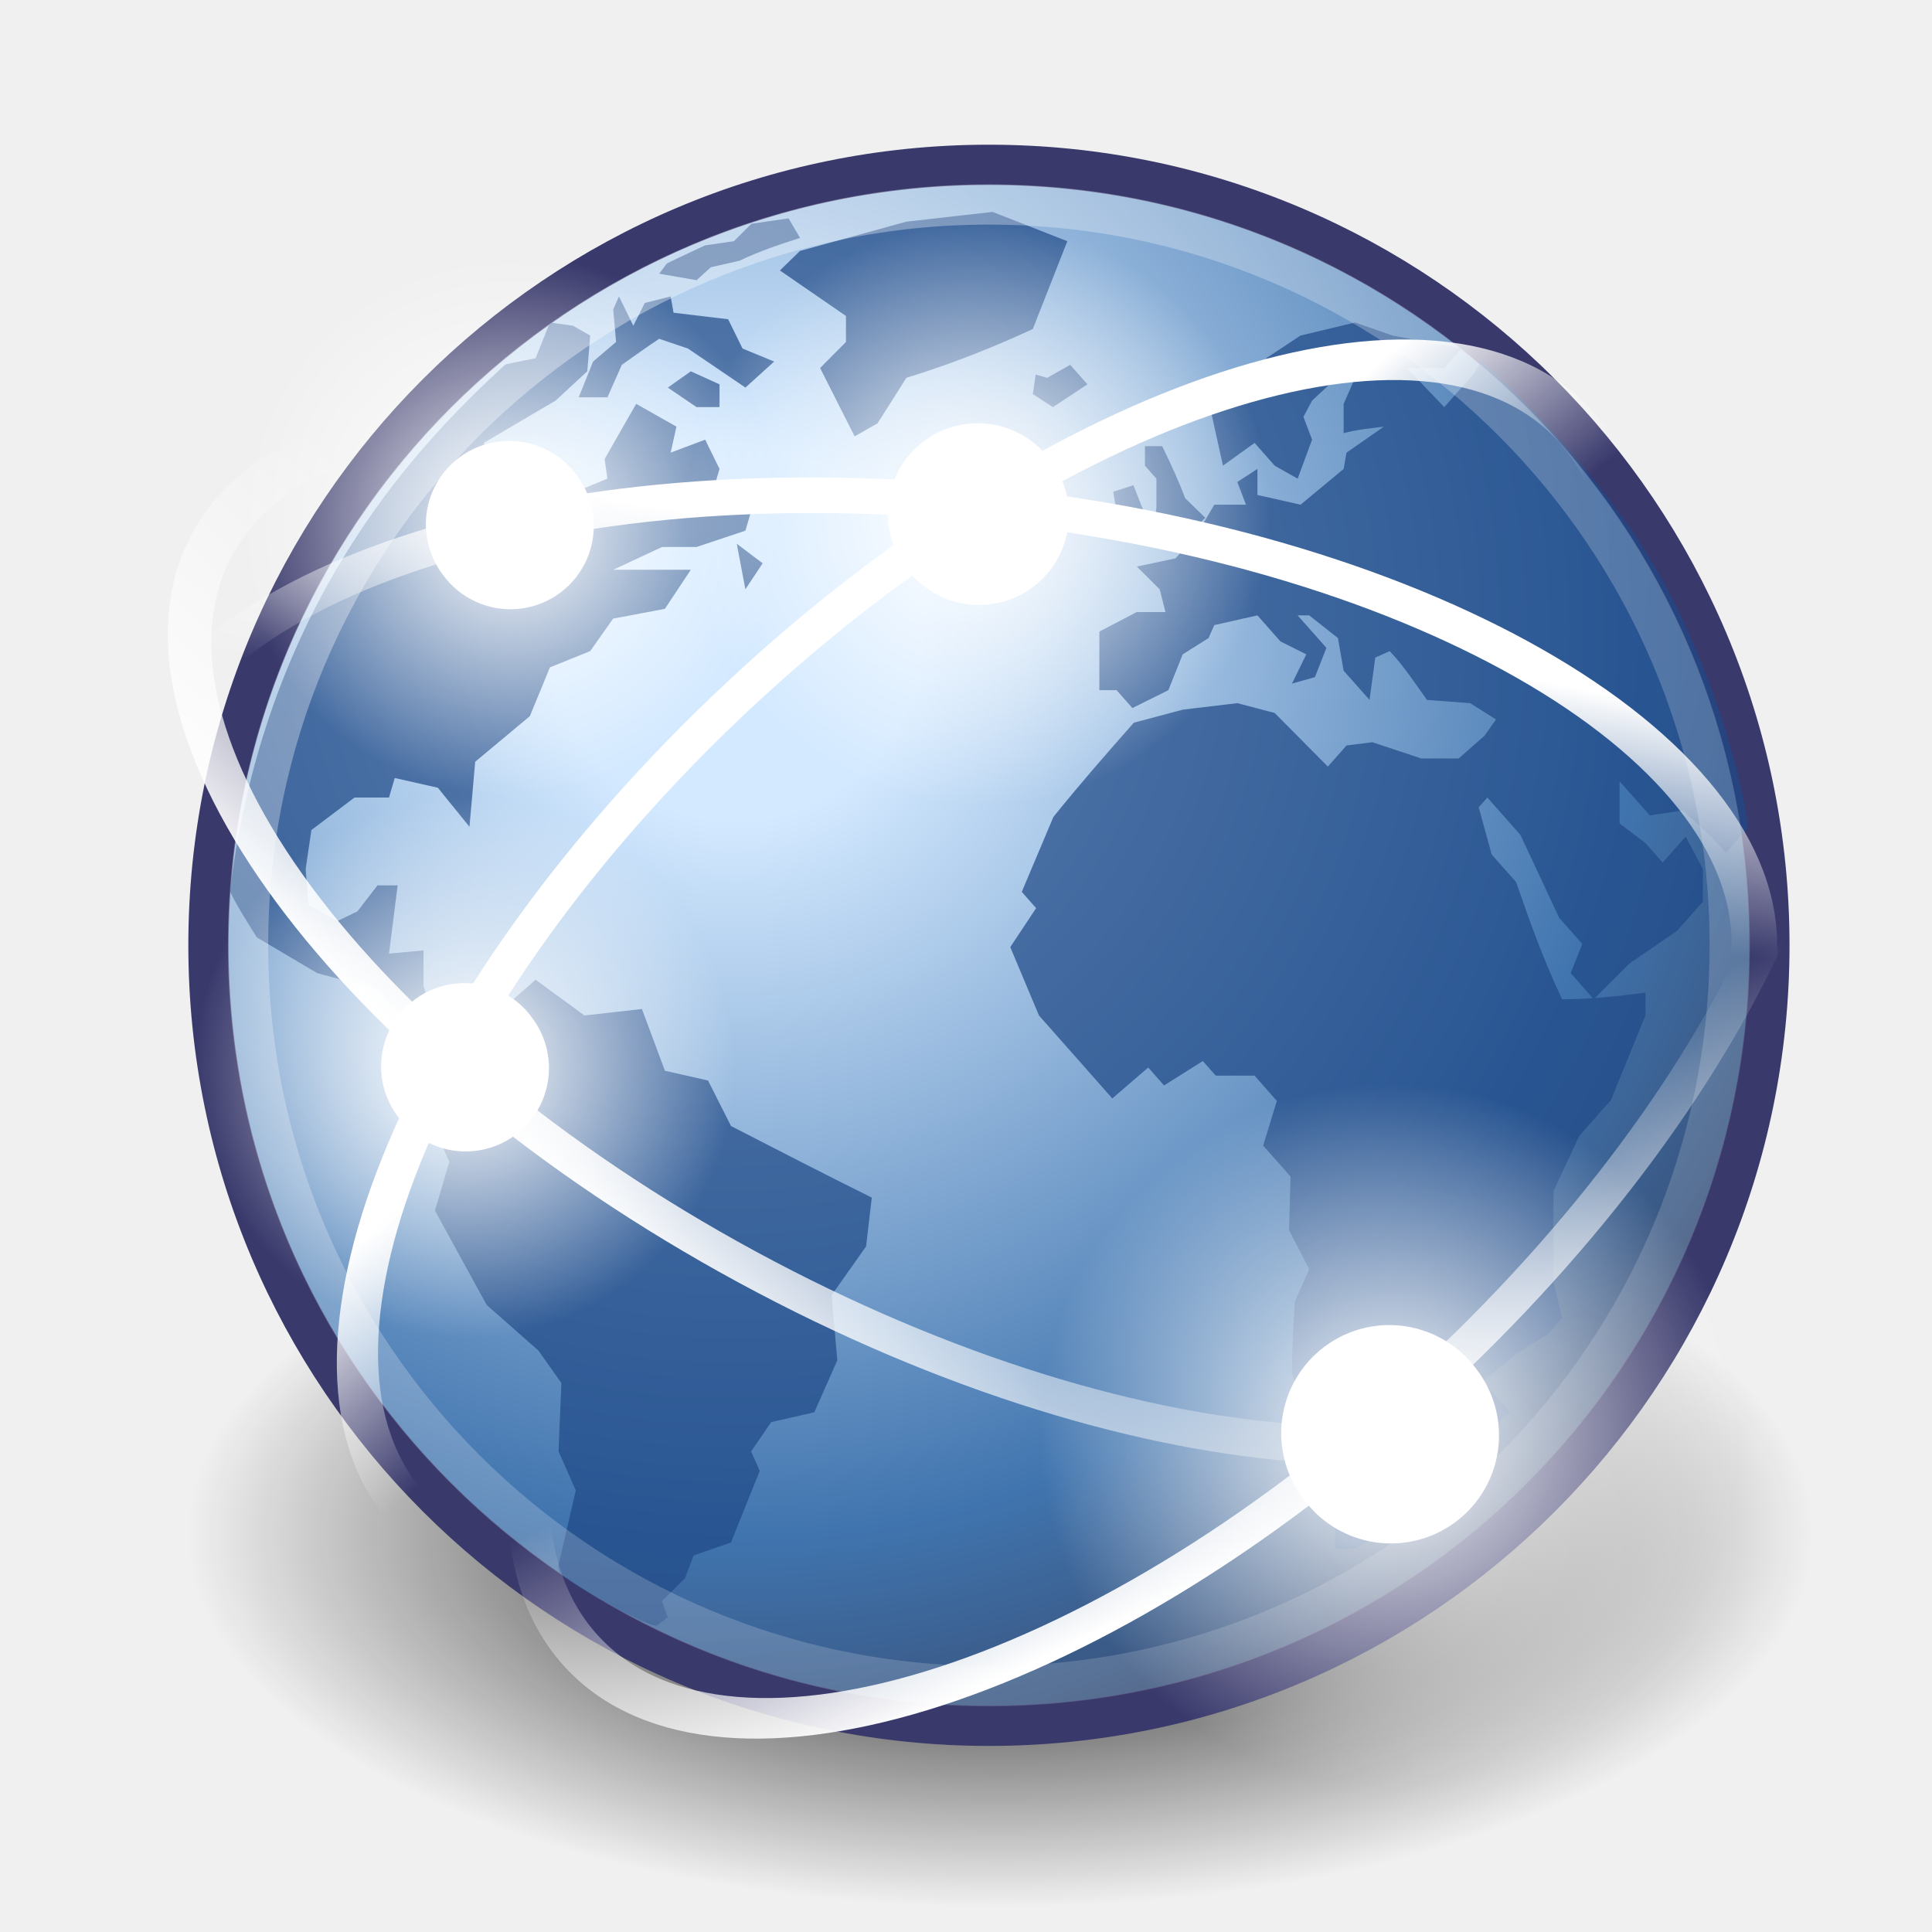
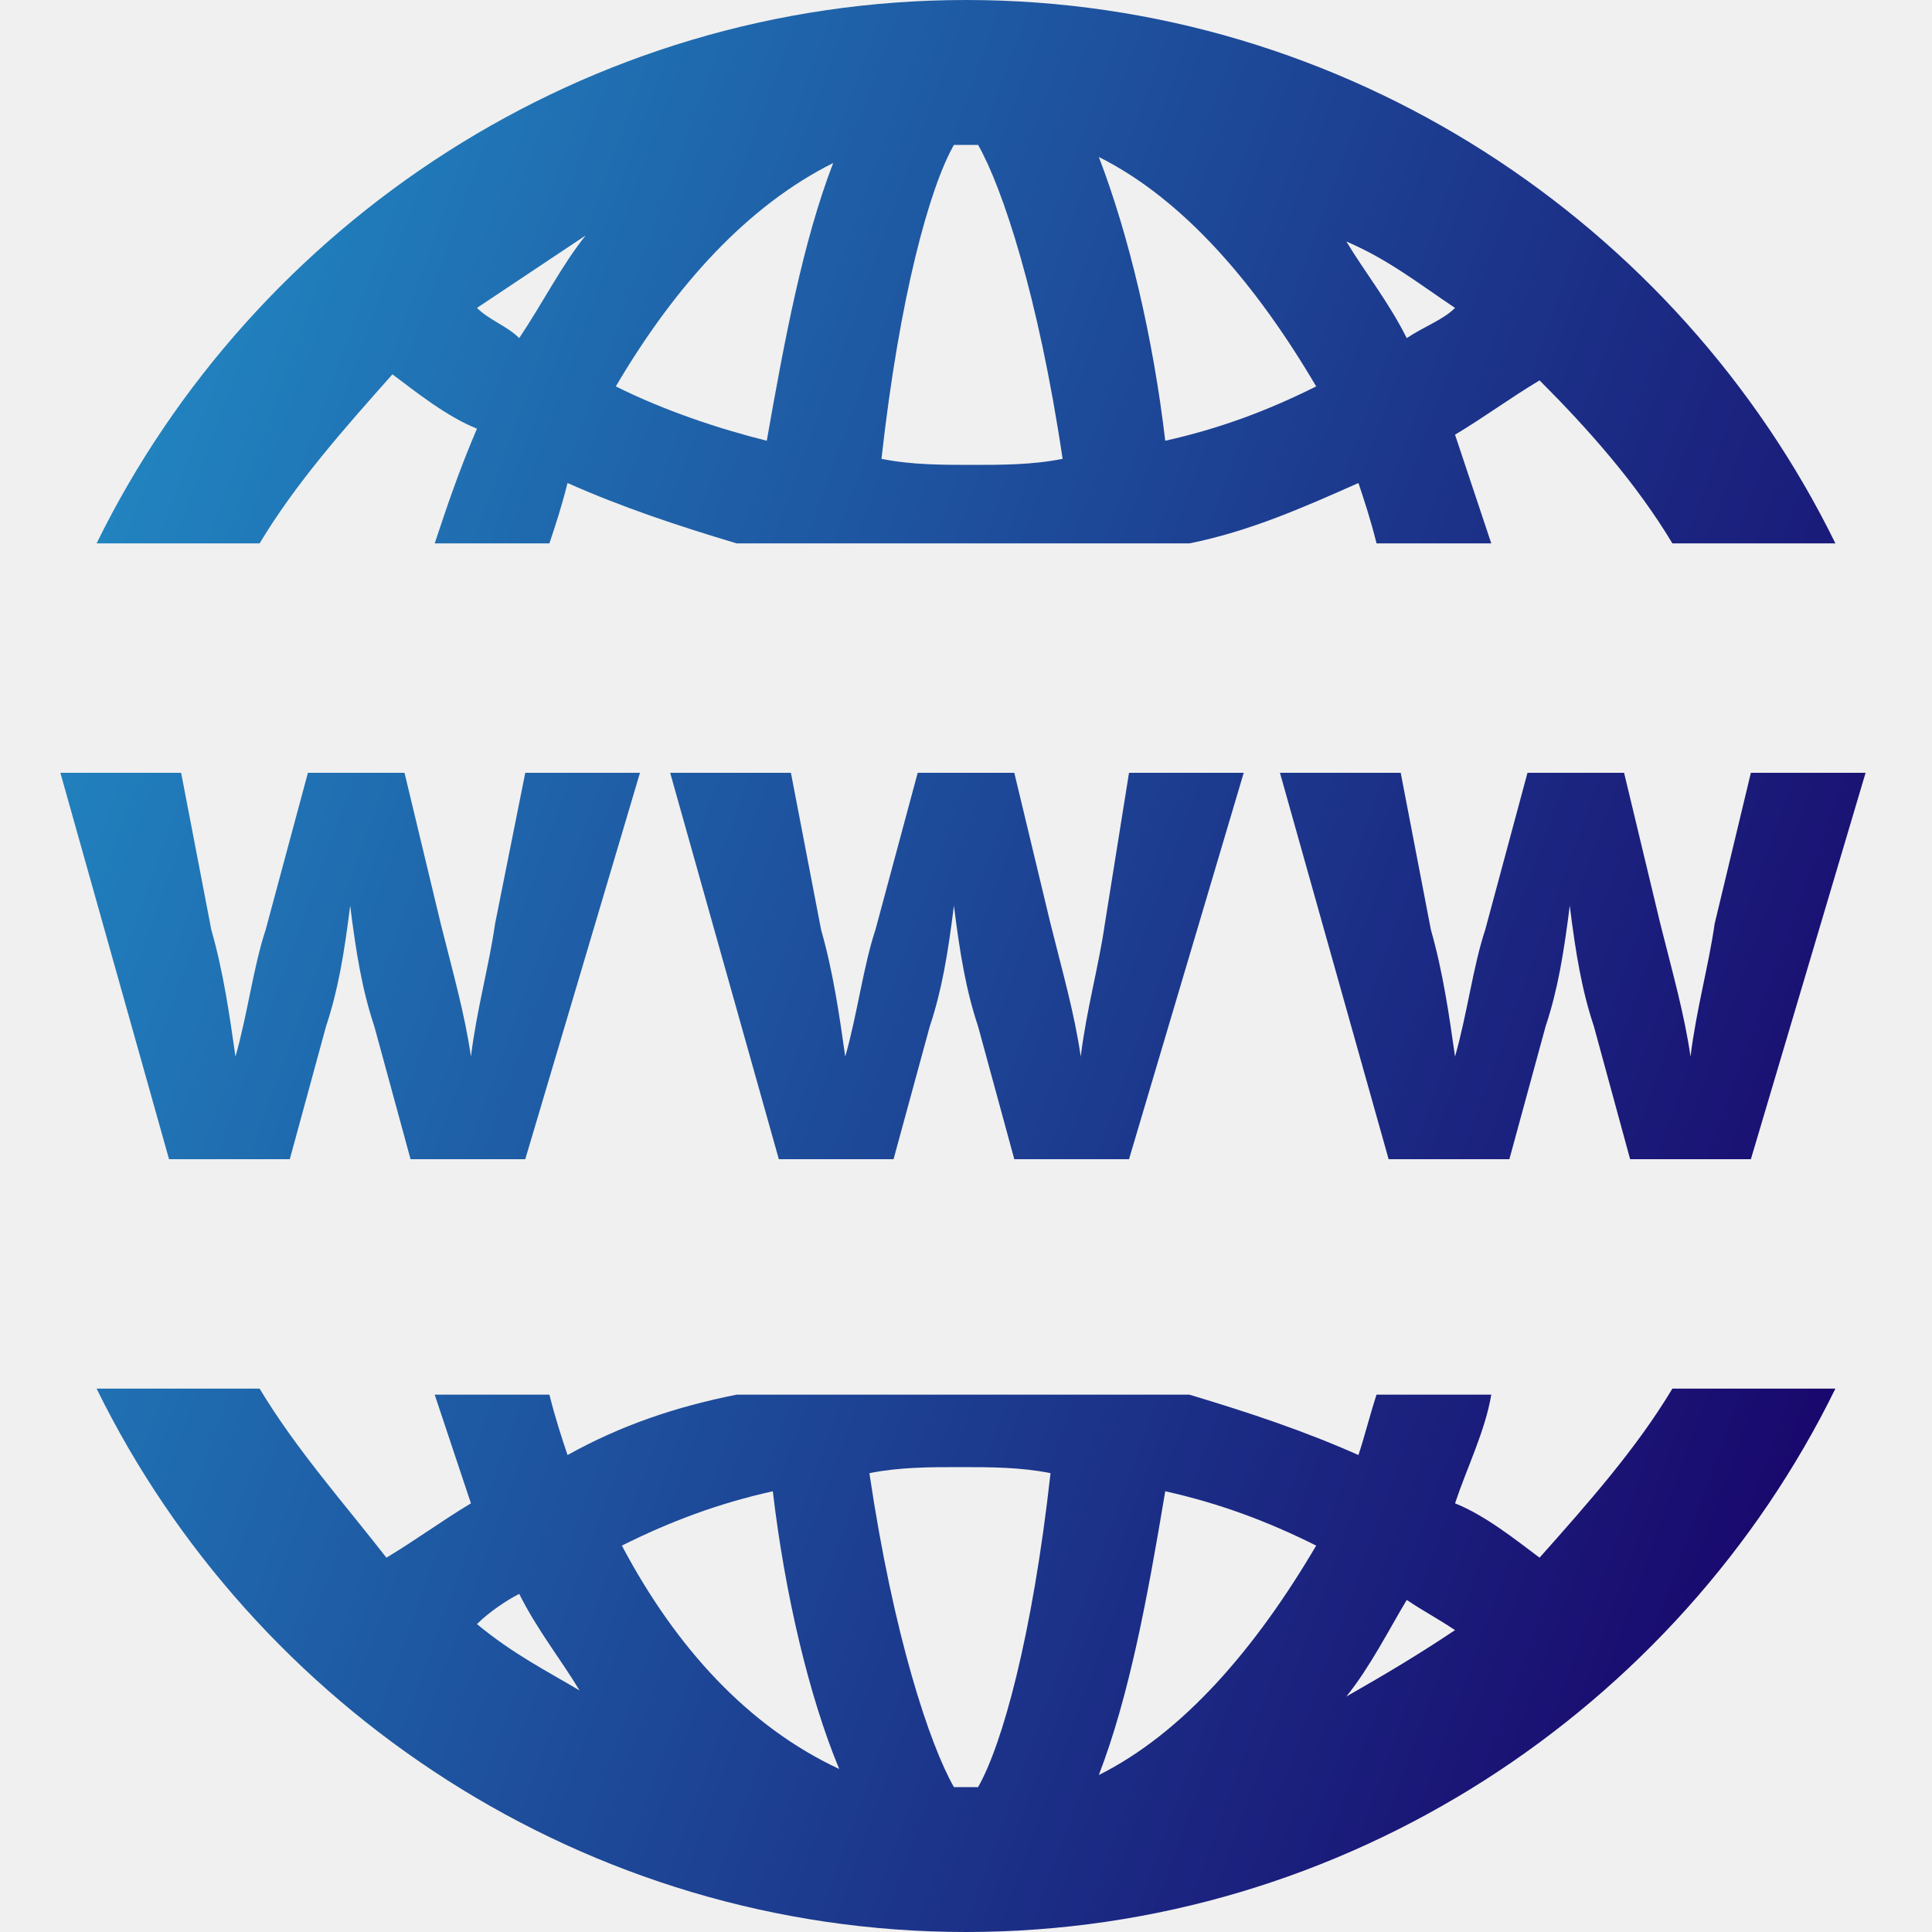
- <svg xmlns="http://www.w3.org/2000/svg" xmlns:xlink="http://www.w3.org/1999/xlink" id="svg3440" viewBox="0 0 48 48">
-   <defs id="defs3">
-     <linearGradient id="linearGradient6001">
-       <stop id="stop6003" stop-color="#fff" offset="0" />
-       <stop id="stop6005" stop-color="#fff" stop-opacity="0" offset="1" />
-     </linearGradient>
-     <radialGradient id="radialGradient3968" gradientUnits="userSpaceOnUse" cy="15.716" cx="18.248" gradientTransform="scale(.99999 1)" r="29.993">
-       <stop id="stop3964" stop-color="#d3e9ff" offset="0" />
-       <stop id="stop4134" stop-color="#d3e9ff" offset=".155" />
-       <stop id="stop4346" stop-color="#4074ae" offset=".75" />
-       <stop id="stop3966" stop-color="#36486c" offset="1" />
-     </radialGradient>
-     <radialGradient id="radialGradient4120" gradientUnits="userSpaceOnUse" cy="63.965" cx="15.116" gradientTransform="scale(1.644 .60828)" r="12.289">
-       <stop id="stop4116" offset="0" />
-       <stop id="stop4118" stop-opacity="0" offset="1" />
-     </radialGradient>
-     <radialGradient id="radialGradient4132" gradientUnits="userSpaceOnUse" cy="12.142" cx="15.601" gradientTransform="scale(.99999 1)" r="43.527">
-       <stop id="stop4128" stop-color="#fff" offset="0" />
-       <stop id="stop4130" stop-color="#fff" stop-opacity=".165" offset="1" />
-     </radialGradient>
-     <radialGradient id="radialGradient5983" cx="12.071" xlink:href="#linearGradient6001" gradientUnits="userSpaceOnUse" cy="12.493" r="6.718" />
-     <linearGradient id="linearGradient6007" x1="-25.176" xlink:href="#linearGradient6001" gradientUnits="userSpaceOnUse" x2="-22.252" y1="30.057" y2="21.042" />
-     <linearGradient id="linearGradient6011" x1="-25.176" xlink:href="#linearGradient6001" gradientUnits="userSpaceOnUse" x2="-22.114" y1="30.057" y2="22.662" />
-     <linearGradient id="linearGradient6015" x1="-22.823" xlink:href="#linearGradient6001" gradientUnits="userSpaceOnUse" x2="-22.114" y1="28.338" y2="22.662" />
-     <linearGradient id="linearGradient6019" x1="-21.659" xlink:href="#linearGradient6001" gradientUnits="userSpaceOnUse" x2="-21.962" y1="15.649" y2="21.336" />
-   </defs>
-   <g id="layer1">
-     <path id="path4112" transform="matrix(1 0 0 1.2432 0 -10.272)" fill="url(#radialGradient4120)" d="m45.053 38.909a20.203 7.475 0 1 1 -40.406 0 20.203 7.475 0 1 1 40.406 0z" />
-     <path id="path3214" stroke="#39396c" fill="url(#radialGradient3968)" d="m43.96 23.485c0 10.71-8.682 19.392-19.39 19.392-10.71 0-19.391-8.682-19.391-19.392-0-10.709 8.681-19.39 19.391-19.39 10.708 0 19.39 8.681 19.39 19.39z" />
-     <g id="g4136" transform="matrix(.98237 0 0 .98237 .12108 .23291)" fill="#204a87" fill-opacity=".713">
-       <g id="g4138">
-         <g id="g4142" fill="#204a87">
-           <path id="path4144" d="m44.071 20.714l-0.545 0.618c-0.334-0.394-0.709-0.725-1.089-1.071l-0.836 0.123-0.764-0.863v1.068l0.654 0.495 0.436 0.494 0.582-0.658c0.146 0.274 0.291 0.548 0.436 0.823v0.822l-0.655 0.74-1.199 0.823-0.908 0.907-0.582-0.661 0.291-0.74-0.582-0.658-0.981-2.098-0.836-0.945-0.219 0.246 0.328 1.194 0.618 0.699c0.352 1.017 0.701 1.99 1.164 2.963 0.718 0 1.394-0.077 2.107-0.166v0.576l-0.872 2.139-0.8 0.904-0.654 1.401v2.303l0.219 0.906-0.364 0.41-0.8 0.494-0.836 0.699 0.691 0.782-0.945 0.824 0.182 0.533-1.418 1.606h-0.945l-0.8 0.494h-0.509v-0.659l-0.217-1.318c-0.281-0.826-0.574-1.647-0.872-2.467 0-0.605 0.036-1.205 0.072-1.81l0.364-0.823-0.509-0.988 0.037-1.357-0.692-0.782 0.346-1.13-0.563-0.639h-0.982l-0.327-0.37-0.981 0.618-0.4-0.454-0.909 0.782c-0.617-0.7-1.235-1.399-1.854-2.098l-0.726-1.729 0.654-0.986-0.363-0.411 0.799-1.894c0.656-0.816 1.341-1.599 2.035-2.385l1.236-0.329 1.381-0.165 0.945 0.248 1.345 1.356 0.473-0.534 0.653-0.082 1.236 0.411h0.946l0.654-0.576 0.291-0.411-0.655-0.412-1.091-0.082c-0.303-0.419-0.584-0.861-0.944-1.234l-0.364 0.164-0.145 1.07-0.655-0.74-0.144-0.824-0.727-0.574h-0.292l0.728 0.822-0.291 0.74-0.581 0.164 0.363-0.74-0.655-0.328-0.581-0.658-1.091 0.246-0.145 0.328-0.654 0.412-0.363 0.906-0.909 0.452-0.4-0.452h-0.436v-1.482l0.946-0.494h0.726l-0.146-0.575-0.58-0.576 0.98-0.206 0.545-0.617 0.436-0.741h0.801l-0.219-0.575 0.509-0.329v0.658l1.09 0.246 1.09-0.904 0.073-0.412 0.945-0.658c-0.342 0.043-0.684 0.074-1.018 0.165v-0.741l0.363-0.823h-0.363l-0.798 0.74-0.219 0.412 0.219 0.576-0.365 0.987-0.581-0.329-0.508-0.576-0.8 0.576-0.291-1.316 1.381-0.905v-0.494l0.872-0.576 1.381-0.33 0.946 0.33 1.744 0.329-0.436 0.493h-0.945l0.945 0.988 0.727-0.823 0.221-0.362s2.787 2.498 4.379 5.231c1.593 2.733 2.341 5.955 2.341 6.609z" fill="#204a87" />
-         </g>
-       </g>
-       <g id="g4146">
-         <g id="g4150" fill="#204a87">
-           <path id="path4152" d="m26.07 9.236l-0.073 0.493 0.51 0.33 0.871-0.576-0.436-0.494-0.582 0.33-0.29-0.083" fill="#204a87" />
-         </g>
-       </g>
-       <g id="g4154">
-         <g id="g4158" fill="#204a87">
-           <path id="path4160" d="m26.87 5.863l-1.89-0.741-2.18 0.247-2.691 0.74-0.508 0.494 1.671 1.151v0.658l-0.654 0.658 0.873 1.729 0.58-0.33 0.729-1.151c1.123-0.347 2.13-0.741 3.197-1.234l0.873-2.221" fill="#204a87" />
-         </g>
-       </g>
-       <g id="g4162">
-         <g id="g4166" fill="#204a87">
-           <path id="path4168" d="m28.833 12.775l-0.291-0.741-0.51 0.165 0.147 0.904 0.654-0.328" fill="#204a87" />
-         </g>
-       </g>
-       <g id="g4170">
-         <g id="g4174" fill="#204a87">
-           <path id="path4176" d="m29.123 12.609l-0.145 0.988 0.799-0.165 0.581-0.575-0.508-0.494c-0.171-0.455-0.368-0.88-0.582-1.317h-0.435v0.494l0.29 0.329v0.74" fill="#204a87" />
-         </g>
-       </g>
-       <g id="g4178">
-         <g id="g4182" fill="#204a87">
-           <path id="path4184" d="m18.365 28.242l-0.582-1.152-1.09-0.247-0.582-1.562-1.453 0.164-1.236-0.904-1.309 1.151v0.182c-0.396-0.115-0.883-0.13-1.235-0.347l-0.291-0.822v-0.906l-0.872 0.082c0.073-0.576 0.145-1.151 0.218-1.727h-0.509l-0.508 0.658-0.509 0.246-0.727-0.41-0.073-0.905 0.145-0.988 1.091-0.822h0.872l0.145-0.494 1.09 0.246 0.8 0.988 0.145-1.646 1.382-1.152 0.508-1.234 1.018-0.411 0.581-0.822 1.309-0.248 0.654-0.987h-1.963l1.236-0.576h0.872l1.236-0.412 0.146-0.492-0.437-0.412-0.509-0.165 0.146-0.494-0.363-0.74-0.873 0.328 0.146-0.657-1.018-0.577-0.799 1.397 0.072 0.494-0.799 0.331-0.51 1.069-0.218-0.987-1.381-0.577-0.218-0.74 1.817-1.07 0.8-0.74 0.073-0.905-0.436-0.247-0.582-0.083-0.363 0.905s-0.608 0.119-0.764 0.158c-1.996 1.84-6.029 5.81-6.966 13.306 0.037 0.174 0.679 1.182 0.679 1.182l1.526 0.904 1.526 0.412 0.654 0.824 1.018 0.74 0.581-0.082 0.436 0.196v0.133l-0.581 1.563-0.437 0.658 0.146 0.33-0.363 1.233 1.308 2.386 1.308 1.153 0.582 0.822-0.073 1.728 0.437 0.987-0.437 1.892s-0.034-0.011 0.022 0.178c0.056 0.19 2.329 1.451 2.473 1.344 0.144-0.109 0.267-0.205 0.267-0.205l-0.145-0.41 0.581-0.577 0.219-0.576 0.945-0.33 0.727-1.81-0.218-0.493 0.508-0.74 1.09-0.248 0.582-1.316-0.145-1.645 0.872-1.234 0.145-1.235c-1.193-0.591-2.376-1.201-3.561-1.81" fill="#204a87" />
-         </g>
-       </g>
-       <g id="g4186">
-         <g id="g4190" fill="#204a87">
-           <path id="path4192" d="m16.766 9.565l0.726 0.494h0.582v-0.576l-0.726-0.329-0.582 0.411" fill="#204a87" />
-         </g>
-       </g>
-       <g id="g4194">
-         <g id="g4198" fill="#204a87">
-           <path id="path4200" d="m14.876 8.907l-0.364 0.905h0.727l0.364-0.823c0.314-0.222 0.626-0.445 0.945-0.658l0.727 0.247c0.484 0.329 0.969 0.658 1.454 0.987l0.727-0.658-0.8-0.329-0.364-0.741-1.381-0.165-0.073-0.412-0.654 0.165-0.29 0.576-0.364-0.741-0.145 0.329 0.073 0.823-0.582 0.494" fill="#204a87" />
-         </g>
-       </g>
-       <g id="g4202" />
-       <g id="g4212" />
-       <g id="g4222">
-         <g id="g4226" fill="#204a87">
-           <path id="path4228" d="m17.492 6.85l0.364-0.329 0.727-0.165c0.498-0.242 0.998-0.405 1.527-0.576l-0.29-0.494-0.939 0.135-0.443 0.442-0.731 0.106-0.65 0.305-0.316 0.153-0.193 0.258 0.944 0.164" fill="#204a87" />
-         </g>
-       </g>
-       <g id="g4230">
-         <g id="g4234" fill="#204a87">
-           <path id="path4236" d="m18.728 14.666l0.437-0.658-0.655-0.493 0.218 1.151" fill="#204a87" />
-         </g>
-       </g>
-     </g>
-     <path id="path4122" opacity=".396" stroke="url(#radialGradient4132)" fill="none" d="m42.975 23.486c0 10.165-8.241 18.406-18.406 18.406s-18.406-8.241-18.406-18.406c0-10.166 8.241-18.406 18.406-18.406 10.165-0 18.406 8.24 18.406 18.406z" />
-     <path id="path5991" stroke-linejoin="round" style="color:#000000" d="m-2.828 21.042a15.733 9.458 0 1 1 -31.467 0 15.733 9.458 0 1 1 31.467 0z" transform="matrix(1.131 .6131 -.47656 .87914 54.091 16.044)" stroke="url(#linearGradient6007)" stroke-linecap="round" stroke-width=".882" fill="none" />
-     <path id="path6009" stroke-linejoin="round" style="color:#000000" d="m-2.828 21.042a15.733 9.458 0 1 1 -31.467 0 15.733 9.458 0 1 1 31.467 0z" transform="matrix(.93933 -.87909 .68331 .73013 32.314 -4.4516)" stroke="url(#linearGradient6011)" stroke-linecap="round" stroke-width=".882" fill="none" />
-     <g id="g4933" transform="matrix(-1.0458 .76725 .76725 1.0458 35.617 -22.144)" fill-rule="evenodd">
-       <path id="path4935" style="color:#000000" transform="translate(14.95 22.93)" fill="url(#radialGradient5983)" d="m18.789 12.493a6.718 6.718 0 1 1 -13.435 0 6.718 6.718 0 1 1 13.435 0z" />
-       <path id="path4937" style="color:#000000" transform="matrix(.30827 0 0 .30827 23.3 31.572)" fill="#fff" d="m18.789 12.493a6.718 6.718 0 1 1 -13.435 0 6.718 6.718 0 1 1 13.435 0z" />
-     </g>
-     <path id="path6013" stroke-linejoin="round" style="color:#000000" d="m-2.828 21.042a15.733 9.458 0 1 1 -31.467 0 15.733 9.458 0 1 1 31.467 0z" transform="matrix(-1.2803 -.12616 .098062 -.99518 -2.4051 40.524)" stroke="url(#linearGradient6015)" stroke-linecap="round" stroke-width=".882" fill="none" />
-     <path id="path6017" stroke-linejoin="round" style="color:#000000" d="m-2.828 21.042a15.733 9.458 0 1 1 -31.467 0 15.733 9.458 0 1 1 31.467 0z" transform="matrix(.91787 -.85898 .6677 .71343 27.633 -6.9091)" stroke="url(#linearGradient6019)" stroke-linecap="round" stroke-width=".902" fill="none" />
-     <g id="g5075" transform="matrix(-.80628 .59154 .59154 .80628 12.386 -18.029)" fill-rule="evenodd">
-       <path id="path5077" style="color:#000000" transform="translate(14.95 22.93)" fill="url(#radialGradient5983)" d="m18.789 12.493a6.718 6.718 0 1 1 -13.435 0 6.718 6.718 0 1 1 13.435 0z" />
-       <path id="path5079" style="color:#000000" transform="matrix(.30827 0 0 .30827 23.3 31.572)" fill="#fff" d="m18.789 12.493a6.718 6.718 0 1 1 -13.435 0 6.718 6.718 0 1 1 13.435 0z" />
-     </g>
-     <g id="g4945" transform="matrix(-.80628 .59154 .59154 .80628 13.499 -31.5)" fill-rule="evenodd">
-       <path id="path4947" style="color:#000000" transform="translate(14.95 22.93)" fill="url(#radialGradient5983)" d="m18.789 12.493a6.718 6.718 0 1 1 -13.435 0 6.718 6.718 0 1 1 13.435 0z" />
-       <path id="path4949" style="color:#000000" transform="matrix(.30827 0 0 .30827 23.3 31.572)" fill="#fff" d="m18.789 12.493a6.718 6.718 0 1 1 -13.435 0 6.718 6.718 0 1 1 13.435 0z" />
-     </g>
-     <g id="g4939" transform="matrix(-.87023 .63857 .63846 .87038 25.205 -35.313)" fill-rule="evenodd">
-       <path id="path4941" style="color:#000000" transform="translate(14.95 22.93)" fill="url(#radialGradient5983)" d="m18.789 12.493a6.718 6.718 0 1 1 -13.435 0 6.718 6.718 0 1 1 13.435 0z" />
-       <path id="path4943" style="color:#000000" transform="matrix(.30827 0 0 .30827 23.3 31.572)" fill="#fff" d="m18.789 12.493a6.718 6.718 0 1 1 -13.435 0 6.718 6.718 0 1 1 13.435 0z" />
-     </g>
-   </g>
+ <svg xmlns="http://www.w3.org/2000/svg" version="1.1" id="Capa_1" x="0px" y="0px" viewBox="0 0 32 32" style="enable-background:new 0 0 32 32;" xml:space="preserve">
+   <style type="text/css">
+ 	.st0{fill:url(#SVGID_1_);}
+ </style>
+   <linearGradient id="SVGID_1_" gradientUnits="userSpaceOnUse" x1="1.066" y1="10.563" x2="30.94" y2="21.436">
+     <stop offset="0" style="stop-color:#2183BF" />
+     <stop offset="1" style="stop-color:#19086D" />
+   </linearGradient>
+   <path class="st0" d="M6.5,6.2c0.4,0.3,0.9,0.7,1.4,0.9C7.6,7.8,7.4,8.4,7.2,9h1.9c0.1-0.3,0.2-0.6,0.3-1c0.9,0.4,1.8,0.7,2.8,1h7.5  c1-0.2,1.9-0.6,2.8-1c0.1,0.3,0.2,0.6,0.3,1h1.9c-0.2-0.6-0.4-1.2-0.6-1.8c0.5-0.3,0.9-0.6,1.4-0.9C26.3,7.1,27.1,8,27.7,9h2.7  C27.8,3.7,22.3,0,16,0C9.7,0,4.2,3.7,1.6,9h2.7C4.9,8,5.7,7.1,6.5,6.2z M24.1,5.1c-0.2,0.2-0.5,0.3-0.8,0.5c-0.3-0.6-0.7-1.1-1-1.6  C23,4.3,23.5,4.7,24.1,5.1z M21.8,6.4c-0.8,0.4-1.6,0.7-2.5,0.9c-0.2-1.7-0.6-3.4-1.1-4.7C19.6,3.3,20.8,4.7,21.8,6.4z M15.8,2.4  c0.1,0,0.1,0,0.2,0c0.1,0,0.1,0,0.2,0c0.4,0.7,1,2.5,1.4,5.2c-0.5,0.1-1,0.1-1.5,0.1c-0.5,0-1,0-1.5-0.1C14.9,4.9,15.4,3.1,15.8,2.4  z M13.8,2.7c-0.5,1.3-0.8,2.9-1.1,4.6c-0.8-0.2-1.7-0.5-2.5-0.9C11.2,4.7,12.4,3.4,13.8,2.7z M9.7,3.9C9.3,4.4,9,5,8.6,5.6  C8.4,5.4,8.1,5.3,7.9,5.1C8.5,4.7,9.1,4.3,9.7,3.9z M25.5,25.8c-0.4-0.3-0.9-0.7-1.4-0.9c0.2-0.6,0.5-1.2,0.6-1.8h-1.9  c-0.1,0.3-0.2,0.7-0.3,1c-0.9-0.4-1.8-0.7-2.8-1h-7.5c-1,0.2-1.9,0.5-2.8,1c-0.1-0.3-0.2-0.6-0.3-1H7.2c0.2,0.6,0.4,1.2,0.6,1.8  c-0.5,0.3-0.9,0.6-1.4,0.9C5.7,24.9,4.9,24,4.3,23H1.6c2.6,5.3,8.1,9,14.4,9s11.8-3.7,14.4-9h-2.7C27.1,24,26.3,24.9,25.5,25.8z   M7.9,26.9c0.2-0.2,0.5-0.4,0.7-0.5c0.3,0.6,0.7,1.1,1,1.6C9.1,27.7,8.5,27.4,7.9,26.9z M10.3,25.6c0.8-0.4,1.6-0.7,2.5-0.9  c0.2,1.7,0.6,3.4,1.1,4.6C12.4,28.6,11.2,27.3,10.3,25.6z M16.2,29.6c-0.1,0-0.1,0-0.2,0s-0.1,0-0.2,0c-0.4-0.7-1-2.5-1.4-5.2  c0.5-0.1,1-0.1,1.5-0.1c0.5,0,1,0,1.5,0.1C17.1,27.1,16.6,28.9,16.2,29.6z M18.2,29.4c0.5-1.3,0.8-2.9,1.1-4.7  c0.9,0.2,1.7,0.5,2.5,0.9C20.8,27.3,19.6,28.7,18.2,29.4z M22.3,28.1c0.4-0.5,0.7-1.1,1-1.6c0.3,0.2,0.5,0.3,0.8,0.5  C23.5,27.4,23,27.7,22.3,28.1z M4.8,19.2l0.6-2.2c0.2-0.6,0.3-1.2,0.4-2h0c0.1,0.8,0.2,1.4,0.4,2l0.6,2.2h1.9l1.9-6.4H8.7l-0.5,2.5  c-0.1,0.7-0.3,1.4-0.4,2.2h0c-0.1-0.7-0.3-1.4-0.5-2.2l-0.6-2.5H5.1l-0.7,2.6c-0.2,0.6-0.3,1.4-0.5,2.1h0c-0.1-0.7-0.2-1.4-0.4-2.1  l-0.5-2.6h-2l1.8,6.4L4.8,19.2L4.8,19.2z M18.3,15.3c-0.1,0.7-0.3,1.4-0.4,2.2h0c-0.1-0.7-0.3-1.4-0.5-2.2l-0.6-2.5h-1.6l-0.7,2.6  c-0.2,0.6-0.3,1.4-0.5,2.1h0c-0.1-0.7-0.2-1.4-0.4-2.1l-0.5-2.6h-2l1.8,6.4h1.9l0.6-2.2c0.2-0.6,0.3-1.2,0.4-2h0  c0.1,0.8,0.2,1.4,0.4,2l0.6,2.2h1.9l1.9-6.4h-1.9L18.3,15.3z M28.4,15.3c-0.1,0.7-0.3,1.4-0.4,2.2h0c-0.1-0.7-0.3-1.4-0.5-2.2  l-0.6-2.5h-1.6l-0.7,2.6c-0.2,0.6-0.3,1.4-0.5,2.1h0c-0.1-0.7-0.2-1.4-0.4-2.1l-0.5-2.6h-2l1.8,6.4H25l0.6-2.2  c0.2-0.6,0.3-1.2,0.4-2h0c0.1,0.8,0.2,1.4,0.4,2l0.6,2.2H29l1.9-6.4H29L28.4,15.3z" />
</svg>
